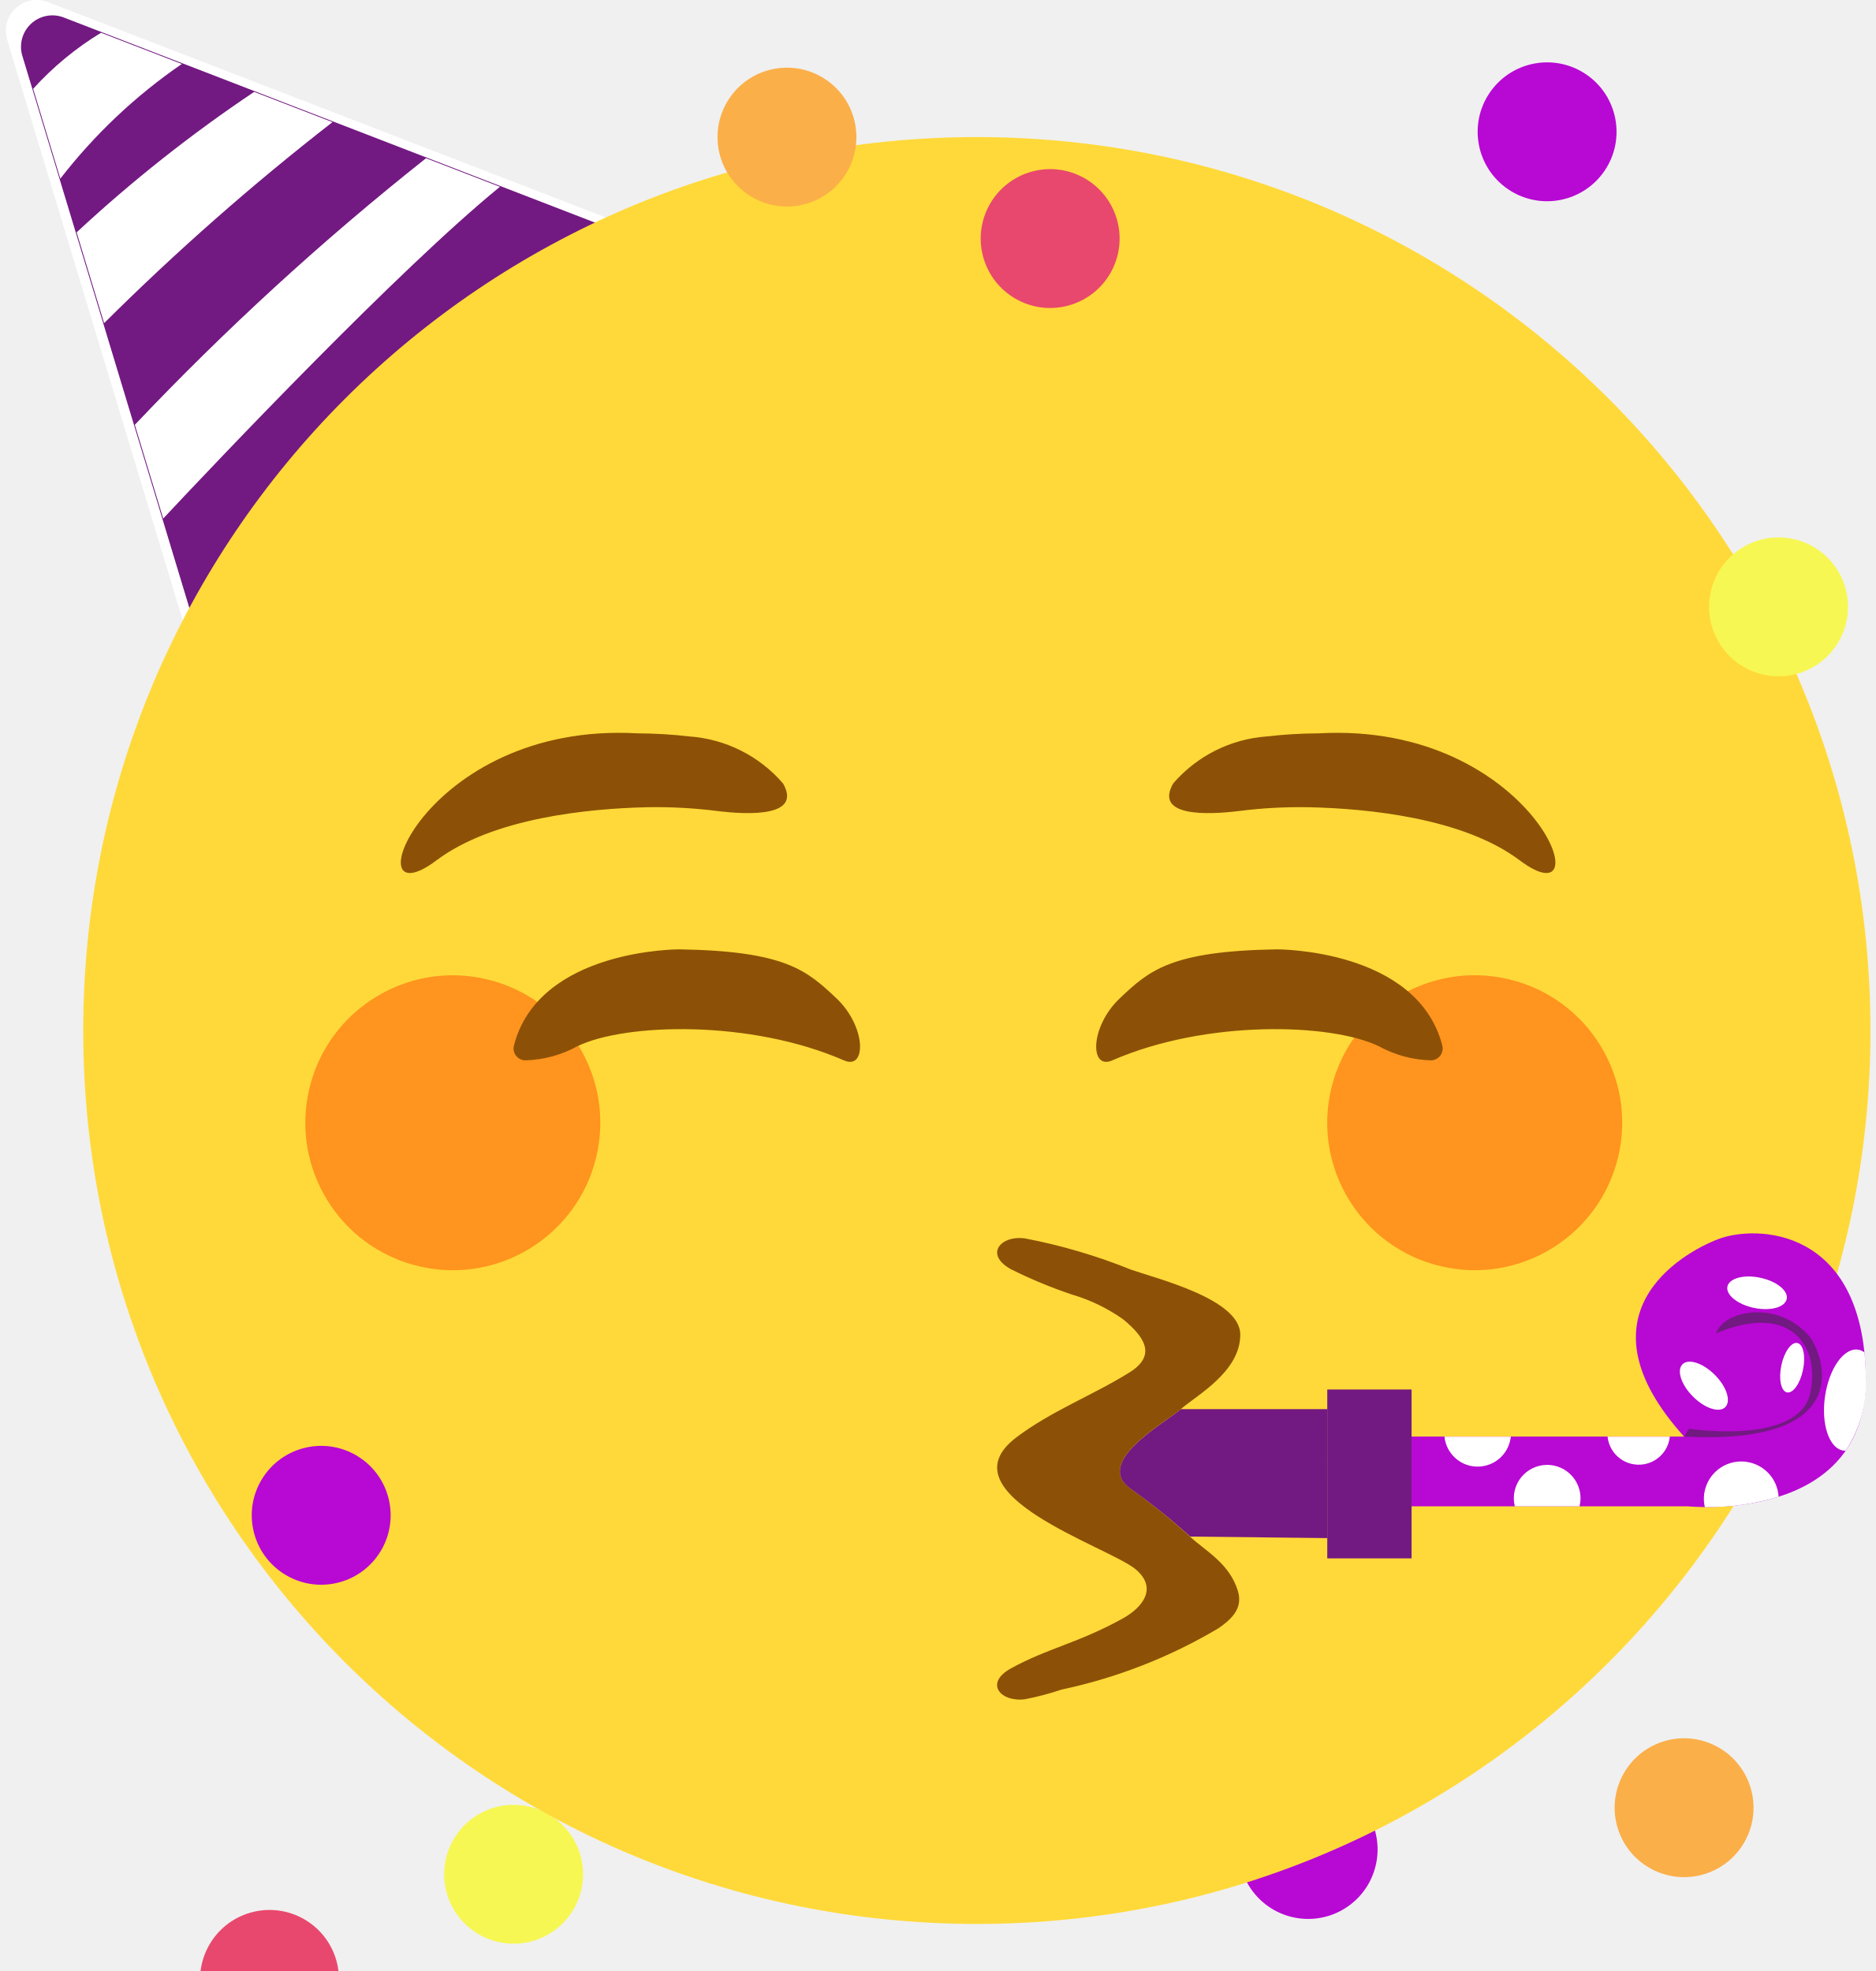
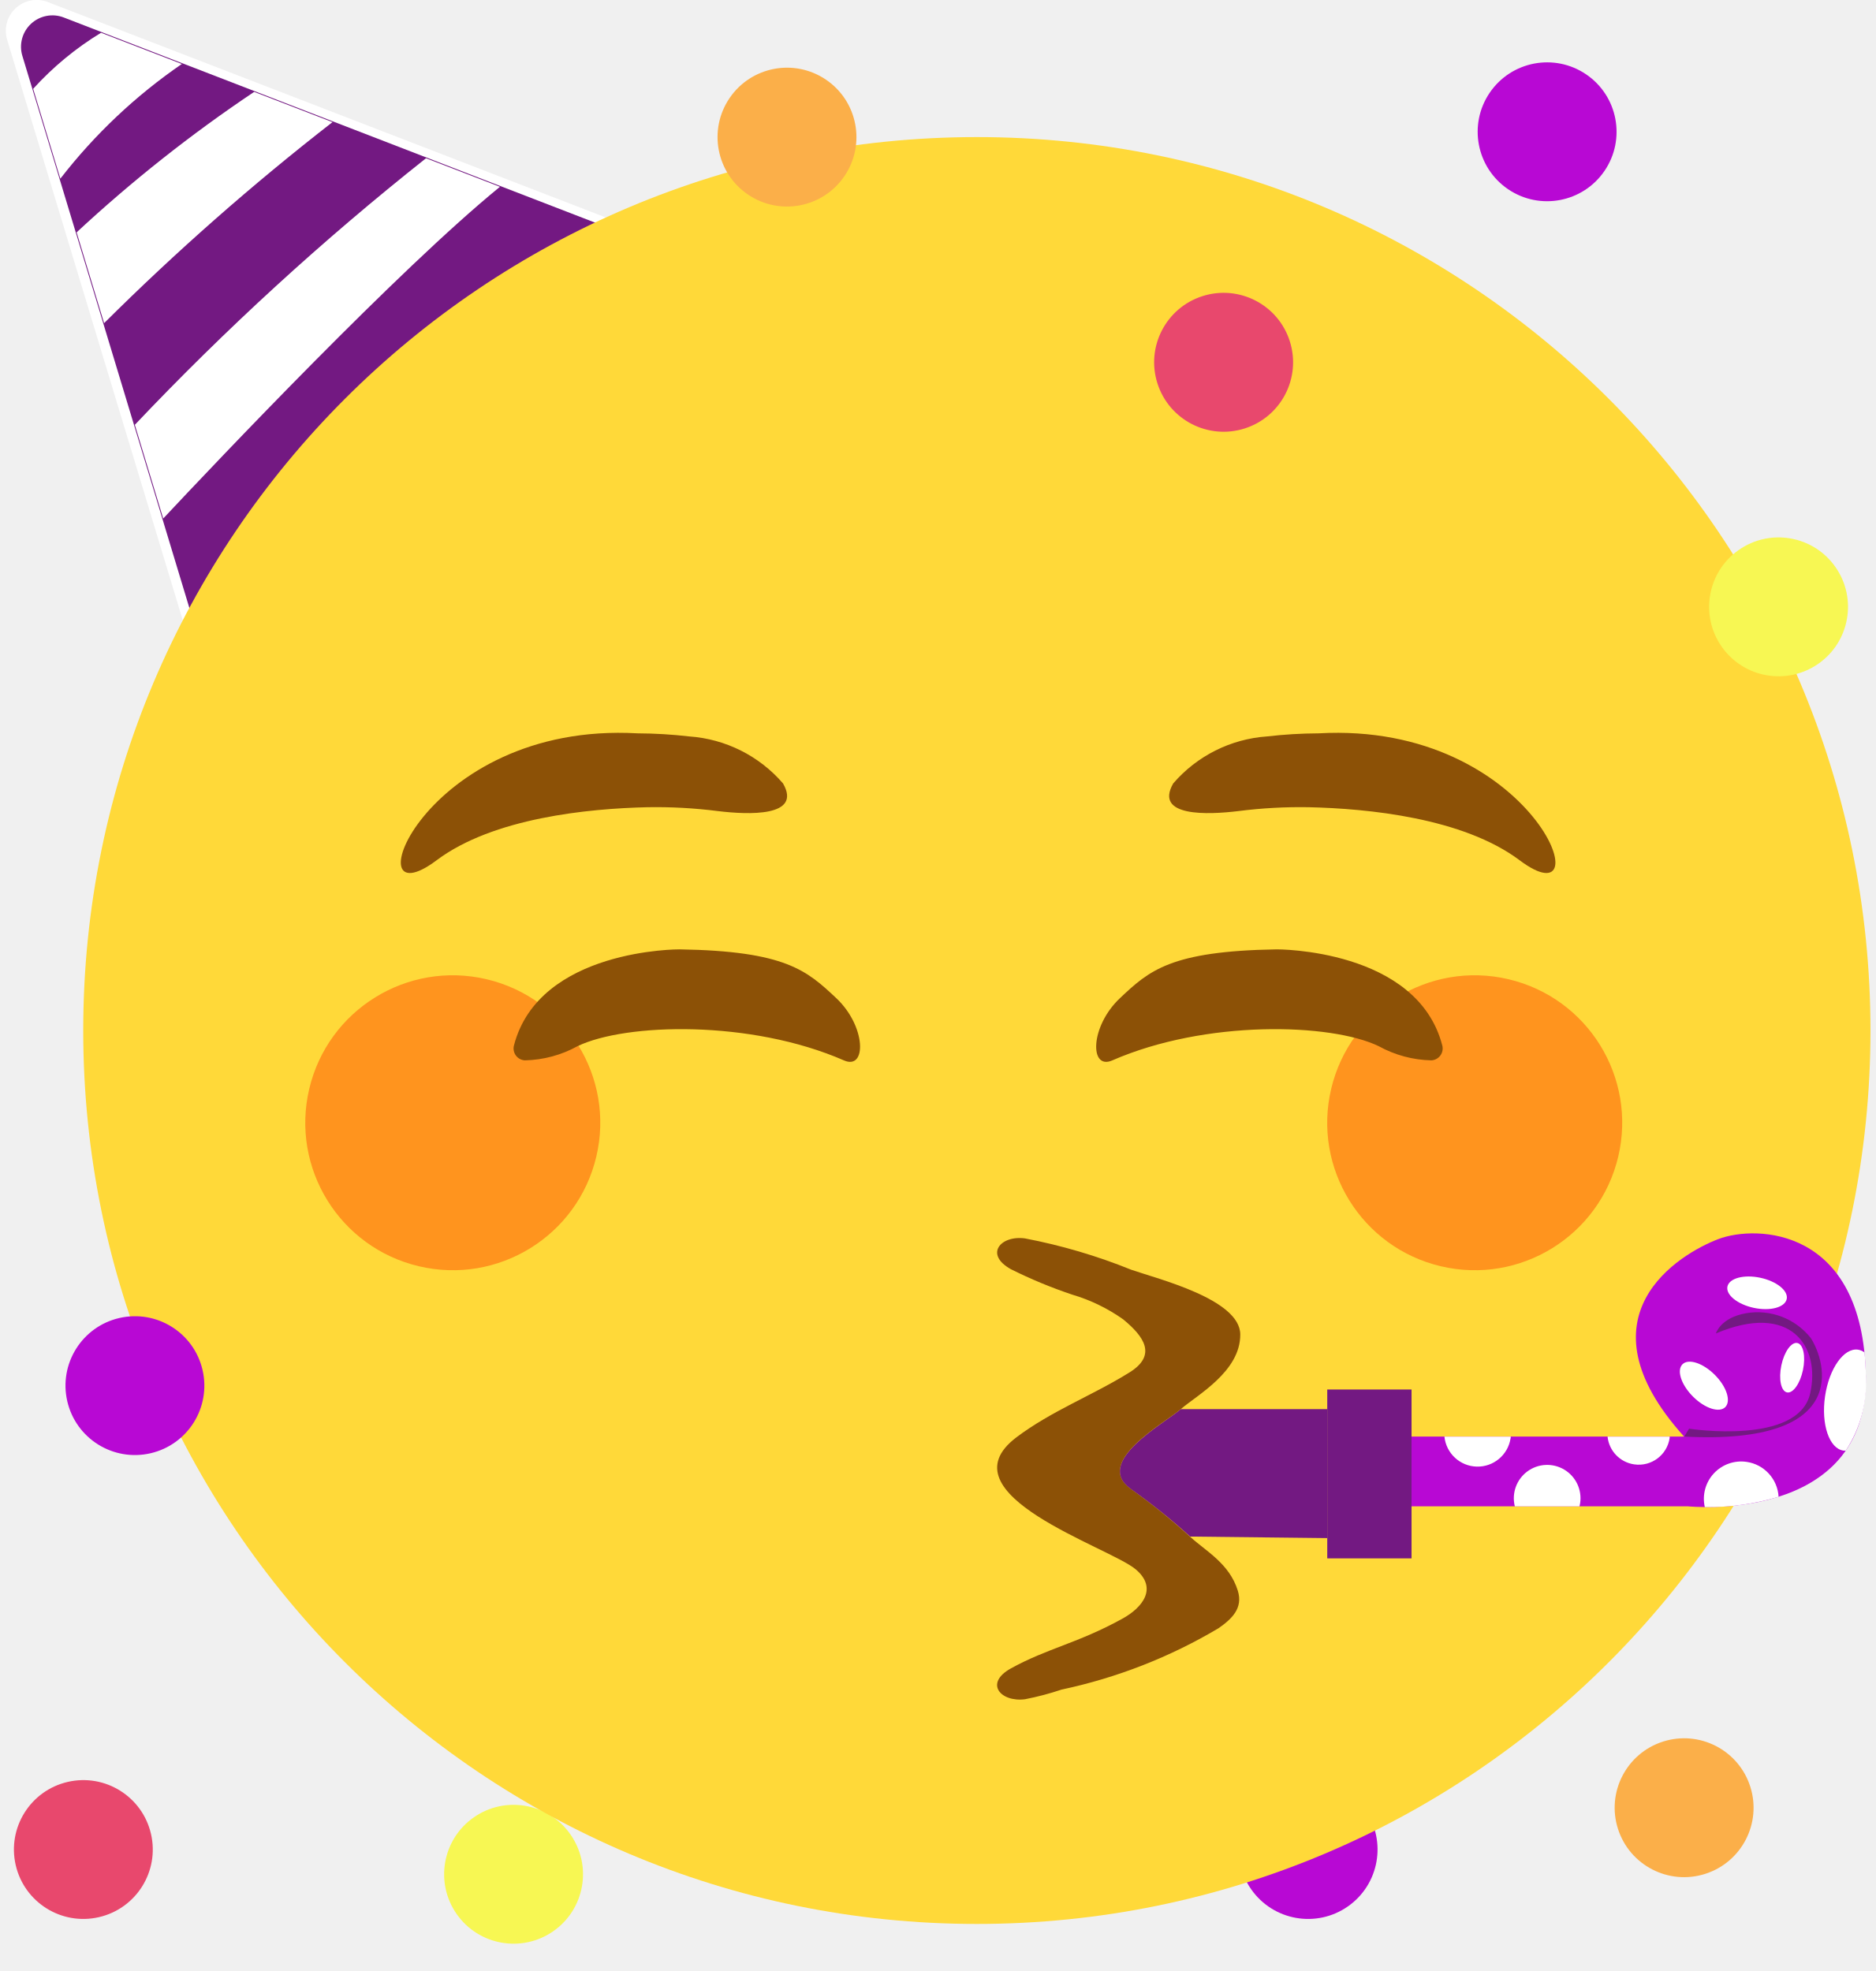
- <svg xmlns="http://www.w3.org/2000/svg" width="48.65" height="51.144">
-   <g data-name="Сгруппировать 118" transform="translate(-12084 -5920)">
-     <path data-name="Контур 109" d="M12099.834 5925.689l-14.586-5.633a.8.8 0 00-1.06.983l4.585 15.16a24.567 24.567 0 0111.061-10.51z" fill="#fff" />
-     <path data-name="Контур 124" d="M12100.432 5926.161l-14.777-5.707a.815.815 0 00-1.074 1l4.645 15.358a24.89 24.89 0 0111.206-10.651z" fill="#731982" />
-     <rect data-name="Прямоугольник 101" width="3.603" height="3.603" rx="1.802" transform="rotate(55.016 331.35 14618.37)" fill="#b808d4" />
-     <rect data-name="Прямоугольник 102" width="3.603" height="3.603" rx="1.802" transform="rotate(55.016 320.427 14598.9)" fill="#f7f753" />
-     <rect data-name="Прямоугольник 103" width="3.603" height="3.603" rx="1.802" transform="rotate(77 2294.014 10585.68)" fill="#e8486d" />
-     <circle data-name="Эллипс 48" cx="23.183" cy="23.183" r="23.183" transform="translate(12086.159 5923.557)" fill="#ffd939" />
-     <path data-name="Контур 104" d="M12118.207 5939.029a12.049 12.049 0 00-1.337.08 3.537 3.537 0 00-2.434 1.22c-.5.874.9.813 1.692.717a12.693 12.693 0 011.833-.1c1.521.035 3.993.274 5.463 1.377 2.237 1.681.4-3.612-5.217-3.294z" fill="#8c5106" />
-     <path data-name="Контур 105" d="M12100.543 5939.029a12.047 12.047 0 011.337.08 3.537 3.537 0 012.434 1.22c.5.874-.9.813-1.692.717a12.694 12.694 0 00-1.833-.1c-1.521.035-3.993.274-5.463 1.377-2.238 1.681-.4-3.612 5.217-3.294z" fill="#8c5106" />
-     <path data-name="Контур 106" d="M12113.333 5958.632c-.973-.7.873-1.7 1.3-2.068s1.548-.976 1.543-1.937c-.005-.917-2.144-1.441-2.827-1.679a14.726 14.726 0 00-2.761-.814c-.629-.084-1.058.413-.362.8a12.257 12.257 0 001.592.66 4.48 4.48 0 011.318.639c.546.448.882.929.174 1.374-.96.6-2.03 1-2.944 1.691-1.946 1.477 2.4 2.841 3.093 3.42.588.492.178 1-.343 1.285-1.154.637-1.939.764-2.89 1.289-.7.387-.265.883.367.8a7.344 7.344 0 00.946-.25 13.428 13.428 0 004.074-1.593c.345-.241.639-.519.5-.971-.219-.709-.826-1.025-1.236-1.4a16.507 16.507 0 00-1.544-1.246z" fill="#8c5106" />
-     <circle data-name="Эллипс 49" cx="3.826" cy="3.826" r="3.826" transform="rotate(-76.717 9805.928 -4662.984)" fill="#ff941e" />
-     <circle data-name="Эллипс 50" cx="3.826" cy="3.826" r="3.826" transform="rotate(-76.717 9819.183 -4679.734)" fill="#ff941e" />
-     <path data-name="Контур 107" d="M12117.122 5944.634s3.644-.021 4.295 2.494a.309.309 0 01-.283.386 2.957 2.957 0 01-1.367-.368c-1.245-.6-4.49-.689-6.913.37-.59.258-.578-.881.2-1.615.758-.715 1.311-1.223 4.068-1.267z" fill="#8c5106" />
-     <path data-name="Контур 108" d="M12101.628 5944.634s-3.644-.021-4.295 2.494a.309.309 0 00.283.386 2.957 2.957 0 001.367-.368c1.245-.6 4.49-.689 6.913.37.59.258.578-.881-.2-1.615-.762-.715-1.311-1.223-4.068-1.267z" fill="#8c5106" />
-     <path data-name="Контур 110" d="M12088.234 5933.455c1.41-1.505 6.112-6.47 8.736-8.608l-1.918-.741a71.972 71.972 0 00-7.554 6.917z" fill="#fff" />
-     <path data-name="Контур 111" d="M12090.594 5922.384a37.052 37.052 0 00-4.606 3.645l.713 2.356a64.754 64.754 0 015.925-5.216z" fill="#fff" />
-     <path data-name="Контур 112" d="M12086.621 5920.85a7.957 7.957 0 00-1.761 1.454l.705 2.332a14.026 14.026 0 013.152-2.976z" fill="#fff" />
-     <path data-name="Прямоугольник 104" fill="#731982" d="M12118.433 5956.055h2.187v4.382h-2.187z" />
-     <path data-name="Контур 113" d="M12127.69 5957.277c-2.836-3.143-.1-4.749.888-5.125s3.758-.308 3.826 3.553-4.612 3.382-4.612 3.382h-7.174v-1.811h7.072" fill="#b808d4" />
-     <path data-name="Контур 114" d="M12128.759 5956.512c-.156.156-.531.034-.838-.273s-.429-.682-.273-.838.531-.034.838.273.428.68.273.838z" fill="#fff" />
-     <path data-name="Контур 115" d="M12130.352 5953.708c-.046.216-.427.319-.851.229s-.732-.337-.687-.553.427-.319.851-.229.733.337.687.553z" fill="#fff" />
-     <path data-name="Контур 116" d="M12130.359 5956.13c-.155-.033-.22-.345-.146-.7s.26-.613.415-.581.22.345.146.7-.261.615-.415.581z" fill="#fff" />
-     <path data-name="Контур 117" d="M12132.37 5955.093a.373.373 0 00-.168-.072c-.368-.053-.751.49-.856 1.213s.108 1.353.476 1.406a.359.359 0 00.062 0 3.2 3.2 0 00.522-1.937 6.835 6.835 0 00-.036-.61z" fill="#fff" />
-     <path data-name="Контур 118" d="M12124.994 5959.001a.865.865 0 10-1.695.086h1.678a.842.842 0 00.017-.086z" fill="#fff" />
-     <path data-name="Контур 119" d="M12129.312 5957.933a.968.968 0 00-1.084 1.174 6.4 6.4 0 001.914-.267.97.97 0 00-.83-.907z" fill="#fff" />
-     <path data-name="Контур 120" d="M12126.397 5957.998a.811.811 0 00.919-.686v-.034h-1.611a.81.81 0 00.692.72z" fill="#fff" />
-     <path data-name="Контур 121" d="M12123.193 5957.32v-.042h-1.72a.865.865 0 001.716.042z" fill="#fff" />
-     <path data-name="Контур 122" d="M12127.694 5957.277c4.35.228 3.673-1.947 3.284-2.555a1.762 1.762 0 00-1.687-.645c-.658.117-.777.524-.777.524 1.936-.82 2.719.33 2.448 1.549-.3 1.365-3.143.922-3.143.922z" fill="#731982" />
-     <path data-name="Контур 123" d="M12118.433 5956.565h-3.8c-.429.373-2.274 1.372-1.3 2.068a16.489 16.489 0 011.543 1.238l3.555.04z" fill="#731982" />
-     <rect data-name="Прямоугольник 105" width="3.603" height="3.603" rx="1.802" transform="rotate(34.223 -3564.507 22618.723)" fill="#fbaf49" />
-     <rect data-name="Прямоугольник 106" width="3.603" height="3.603" rx="1.802" transform="rotate(72.3 2001.778 11251.889)" fill="#e8486d" />
-     <rect data-name="Прямоугольник 107" width="3.603" height="3.603" rx="1.802" transform="rotate(34.223 -3554.423 22650.682)" fill="#b808d4" />
-     <rect data-name="Прямоугольник 108" width="3.603" height="3.603" rx="1.802" transform="rotate(55.016 368.412 14613.966)" fill="#f7f753" />
-     <rect data-name="Прямоугольник 109" width="3.603" height="3.603" rx="1.802" transform="rotate(72.332 1984.526 11278.64)" fill="#fbaf49" />
-     <rect data-name="Прямоугольник 110" width="3.603" height="3.603" rx="1.802" transform="rotate(77 2302.254 10580.501)" fill="#b808d4" />
+ <svg xmlns="http://www.w3.org/2000/svg" width="48.65" height="51.144" viewBox="0 0 48.65 51.144">
+   <g id="Сгруппировать_118" data-name="Сгруппировать 118" transform="translate(-12084 -5920)">
+     <path id="Контур_109" data-name="Контур 109" d="M139.5,121.607h0l-14.586-5.633a.8.8,0,0,0-1.06.983l4.585,15.16A24.567,24.567,0,0,1,139.5,121.607Z" transform="translate(11960.334 5804.082)" fill="#fff" />
+     <path id="Контур_124" data-name="Контур 124" d="M139.7,121.682h0l-14.777-5.707a.815.815,0,0,0-1.074,1l4.645,15.358A24.89,24.89,0,0,1,139.7,121.682Z" transform="translate(11960.732 5804.479)" fill="#731982" />
+     <rect id="Прямоугольник_101" data-name="Прямоугольник 101" width="3.603" height="3.603" rx="1.802" transform="translate(12118.379 5965.483) rotate(55.016)" fill="#b808d4" />
+     <rect id="Прямоугольник_102" data-name="Прямоугольник 102" width="3.603" height="3.603" rx="1.802" transform="translate(12097.767 5966.125) rotate(55.016)" fill="#f7f753" />
+     <rect id="Прямоугольник_103" data-name="Прямоугольник 103" width="3.603" height="3.603" rx="1.802" transform="matrix(0.225, 0.974, -0.974, 0.225, 12087.512, 5965.832)" fill="#e8486d" />
+     <circle id="Эллипс_48" data-name="Эллипс 48" cx="23.183" cy="23.183" r="23.183" transform="translate(12086.159 5923.557)" fill="#ffd939" />
+     <path id="Контур_104" data-name="Контур 104" d="M577.589,397.152a12.049,12.049,0,0,0-1.337.08,3.537,3.537,0,0,0-2.434,1.22c-.5.874.9.813,1.692.717a12.693,12.693,0,0,1,1.833-.1c1.521.035,3.993.274,5.463,1.377C585.043,402.127,583.206,396.834,577.589,397.152Z" transform="translate(11540.618 5541.877)" fill="#8c5106" />
+     <path id="Контур_105" data-name="Контур 105" d="M278.755,397.152a12.047,12.047,0,0,1,1.337.08,3.537,3.537,0,0,1,2.434,1.22c.5.874-.9.813-1.692.717a12.694,12.694,0,0,0-1.833-.1c-1.521.035-3.993.274-5.463,1.377C271.3,402.127,273.138,396.834,278.755,397.152Z" transform="translate(11821.788 5541.877)" fill="#8c5106" />
+     <path id="Контур_106" data-name="Контур 106" d="M509.75,601.672c-.973-.7.873-1.7,1.3-2.068s1.548-.976,1.543-1.937c-.005-.917-2.144-1.441-2.827-1.679a14.726,14.726,0,0,0-2.761-.814c-.629-.084-1.058.413-.362.8a12.257,12.257,0,0,0,1.592.66,4.48,4.48,0,0,1,1.318.639c.546.448.882.929.174,1.374-.96.6-2.03,1-2.944,1.691-1.946,1.477,2.4,2.841,3.093,3.42.588.492.178,1-.343,1.285-1.154.637-1.939.764-2.89,1.289-.7.387-.265.883.367.8a7.344,7.344,0,0,0,.946-.25,13.428,13.428,0,0,0,4.074-1.593c.345-.241.639-.519.5-.971-.219-.709-.826-1.025-1.236-1.4A16.507,16.507,0,0,0,509.75,601.672Z" transform="translate(11603.583 5356.96)" fill="#8c5106" />
+     <circle id="Эллипс_49" data-name="Эллипс 49" cx="3.826" cy="3.826" r="3.826" transform="translate(12091.144 5951.978) rotate(-76.717)" fill="#ff941e" />
+     <circle id="Эллипс_50" data-name="Эллипс 50" cx="3.826" cy="3.826" r="3.826" transform="translate(12117.655 5951.978) rotate(-76.717)" fill="#ff941e" />
+     <path id="Контур_107" data-name="Контур 107" d="M549.782,482.019s3.644-.021,4.295,2.494a.309.309,0,0,1-.283.386,2.957,2.957,0,0,1-1.367-.368c-1.245-.6-4.49-.689-6.913.37-.59.258-.578-.881.2-1.615C546.472,482.571,547.025,482.063,549.782,482.019Z" transform="translate(11567.34 5462.615)" fill="#8c5106" />
+     <path id="Контур_108" data-name="Контур 108" d="M321.094,482.019s-3.644-.021-4.295,2.494a.309.309,0,0,0,.283.386,2.957,2.957,0,0,0,1.367-.368c1.245-.6,4.49-.689,6.913.37.59.258.578-.881-.2-1.615C324.4,482.571,323.851,482.063,321.094,482.019Z" transform="translate(11780.534 5462.615)" fill="#8c5106" />
+     <path id="Контур_110" data-name="Контур 110" d="M169.111,181.286c1.41-1.505,6.112-6.47,8.736-8.608l-1.918-.741a71.972,71.972,0,0,0-7.554,6.917Z" transform="translate(11919.123 5752.169)" fill="#fff" />
+     <path id="Контур_111" data-name="Контур 111" d="M150.166,145.927a37.052,37.052,0,0,0-4.606,3.645l.713,2.356a64.754,64.754,0,0,1,5.925-5.216Z" transform="translate(11940.428 5776.457)" fill="#fff" />
+     <path id="Контур_112" data-name="Контур 112" d="M130.3,122.754a7.957,7.957,0,0,0-1.761,1.454l.705,2.332a14.026,14.026,0,0,1,3.152-2.976Z" transform="translate(11956.321 5798.096)" fill="#fff" />
+     <rect id="Прямоугольник_104" data-name="Прямоугольник 104" width="2.187" height="4.382" transform="translate(12118.433 5956.055)" fill="#731982" />
+     <path id="Контур_113" data-name="Контур 113" d="M675.742,598.631c-2.836-3.143-.1-4.749.888-5.125s3.758-.308,3.826,3.553-4.612,3.382-4.612,3.382H668.67v-1.811h7.072" transform="translate(11451.948 5358.646)" fill="#b808d4" />
+     <path id="Контур_114" data-name="Контур 114" d="M775,644.8c-.156.156-.531.034-.838-.273s-.429-.682-.273-.838.531-.034.838.273S775.155,644.642,775,644.8Z" transform="translate(11353.759 5311.712)" fill="#fff" />
+     <path id="Контур_115" data-name="Контур 115" d="M793.943,610.834c-.046.216-.427.319-.851.229s-.732-.337-.687-.553.427-.319.851-.229S793.989,610.618,793.943,610.834Z" transform="translate(11336.409 5342.874)" fill="#fff" />
+     <path id="Контур_116" data-name="Контур 116" d="M813.314,637.6c-.155-.033-.22-.345-.146-.7s.26-.613.415-.581.22.345.146.7S813.468,637.634,813.314,637.6Z" transform="translate(11317.045 5318.53)" fill="#fff" />
+     <path id="Контур_117" data-name="Контур 117" d="M831.349,638.936a.373.373,0,0,0-.168-.072c-.368-.053-.751.49-.856,1.213s.108,1.353.476,1.406a.359.359,0,0,0,.062,0,3.2,3.2,0,0,0,.522-1.937C831.382,639.332,831.369,639.129,831.349,638.936Z" transform="translate(11301.021 5316.157)" fill="#fff" />
+     <path id="Контур_118" data-name="Контур 118" d="M710.482,685.108a.865.865,0,1,0-1.695.086h1.678A.842.842,0,0,0,710.482,685.108Z" transform="translate(11414.512 5273.893)" fill="#fff" />
+     <path id="Контур_119" data-name="Контур 119" d="M784.336,682.77a.968.968,0,0,0-1.084,1.174,6.4,6.4,0,0,0,1.914-.267A.97.97,0,0,0,784.336,682.77Z" transform="translate(11344.976 5275.163)" fill="#fff" />
+     <path id="Контур_120" data-name="Контур 120" d="M746.218,673.727a.811.811,0,0,0,.919-.686c0-.011,0-.023,0-.034h-1.611A.81.81,0,0,0,746.218,673.727Z" transform="translate(11380.179 5284.271)" fill="#fff" />
+     <path id="Контур_121" data-name="Контур 121" d="M683.34,673.049c0-.014,0-.028,0-.042h-1.72a.865.865,0,0,0,1.716.042Z" transform="translate(11439.853 5284.271)" fill="#fff" />
+     <path id="Контур_122" data-name="Контур 122" d="M775.5,627.52c4.35.228,3.673-1.947,3.284-2.555a1.762,1.762,0,0,0-1.687-.645c-.658.117-.777.524-.777.524,1.936-.82,2.719.33,2.448,1.549-.3,1.365-3.143.922-3.143.922Z" transform="translate(11352.194 5329.757)" fill="#731982" />
+     <path id="Контур_123" data-name="Контур 123" d="M559.789,662.237h-3.8c-.429.373-2.274,1.372-1.3,2.068a16.489,16.489,0,0,1,1.543,1.238l3.555.04Z" transform="translate(11558.644 5294.328)" fill="#731982" />
+     <rect id="Прямоугольник_105" data-name="Прямоугольник 105" width="3.603" height="3.603" rx="1.802" transform="translate(12103.94 5921.055) rotate(34.223)" fill="#fbaf49" />
+     <rect id="Прямоугольник_106" data-name="Прямоугольник 106" width="3.603" height="3.603" rx="1.802" transform="matrix(0.304, 0.953, -0.953, 0.304, 12116.913, 5927.136)" fill="#e8486d" />
+     <rect id="Прямоугольник_107" data-name="Прямоугольник 107" width="3.603" height="3.603" rx="1.802" transform="translate(12123.66 5920.917) rotate(34.223)" fill="#b808d4" />
+     <rect id="Прямоугольник_108" data-name="Прямоугольник 108" width="3.603" height="3.603" rx="1.802" transform="translate(12130.584 5933.238) rotate(55.016)" fill="#f7f753" />
+     <rect id="Прямоугольник_109" data-name="Прямоугольник 109" width="3.603" height="3.603" rx="1.802" transform="translate(12128.86 5964.644) rotate(72.332)" fill="#fbaf49" />
+     <rect id="Прямоугольник_110" data-name="Прямоугольник 110" width="3.603" height="3.603" rx="1.802" transform="matrix(0.225, 0.974, -0.974, 0.225, 12088.85, 5953.795)" fill="#b808d4" />
  </g>
</svg>
